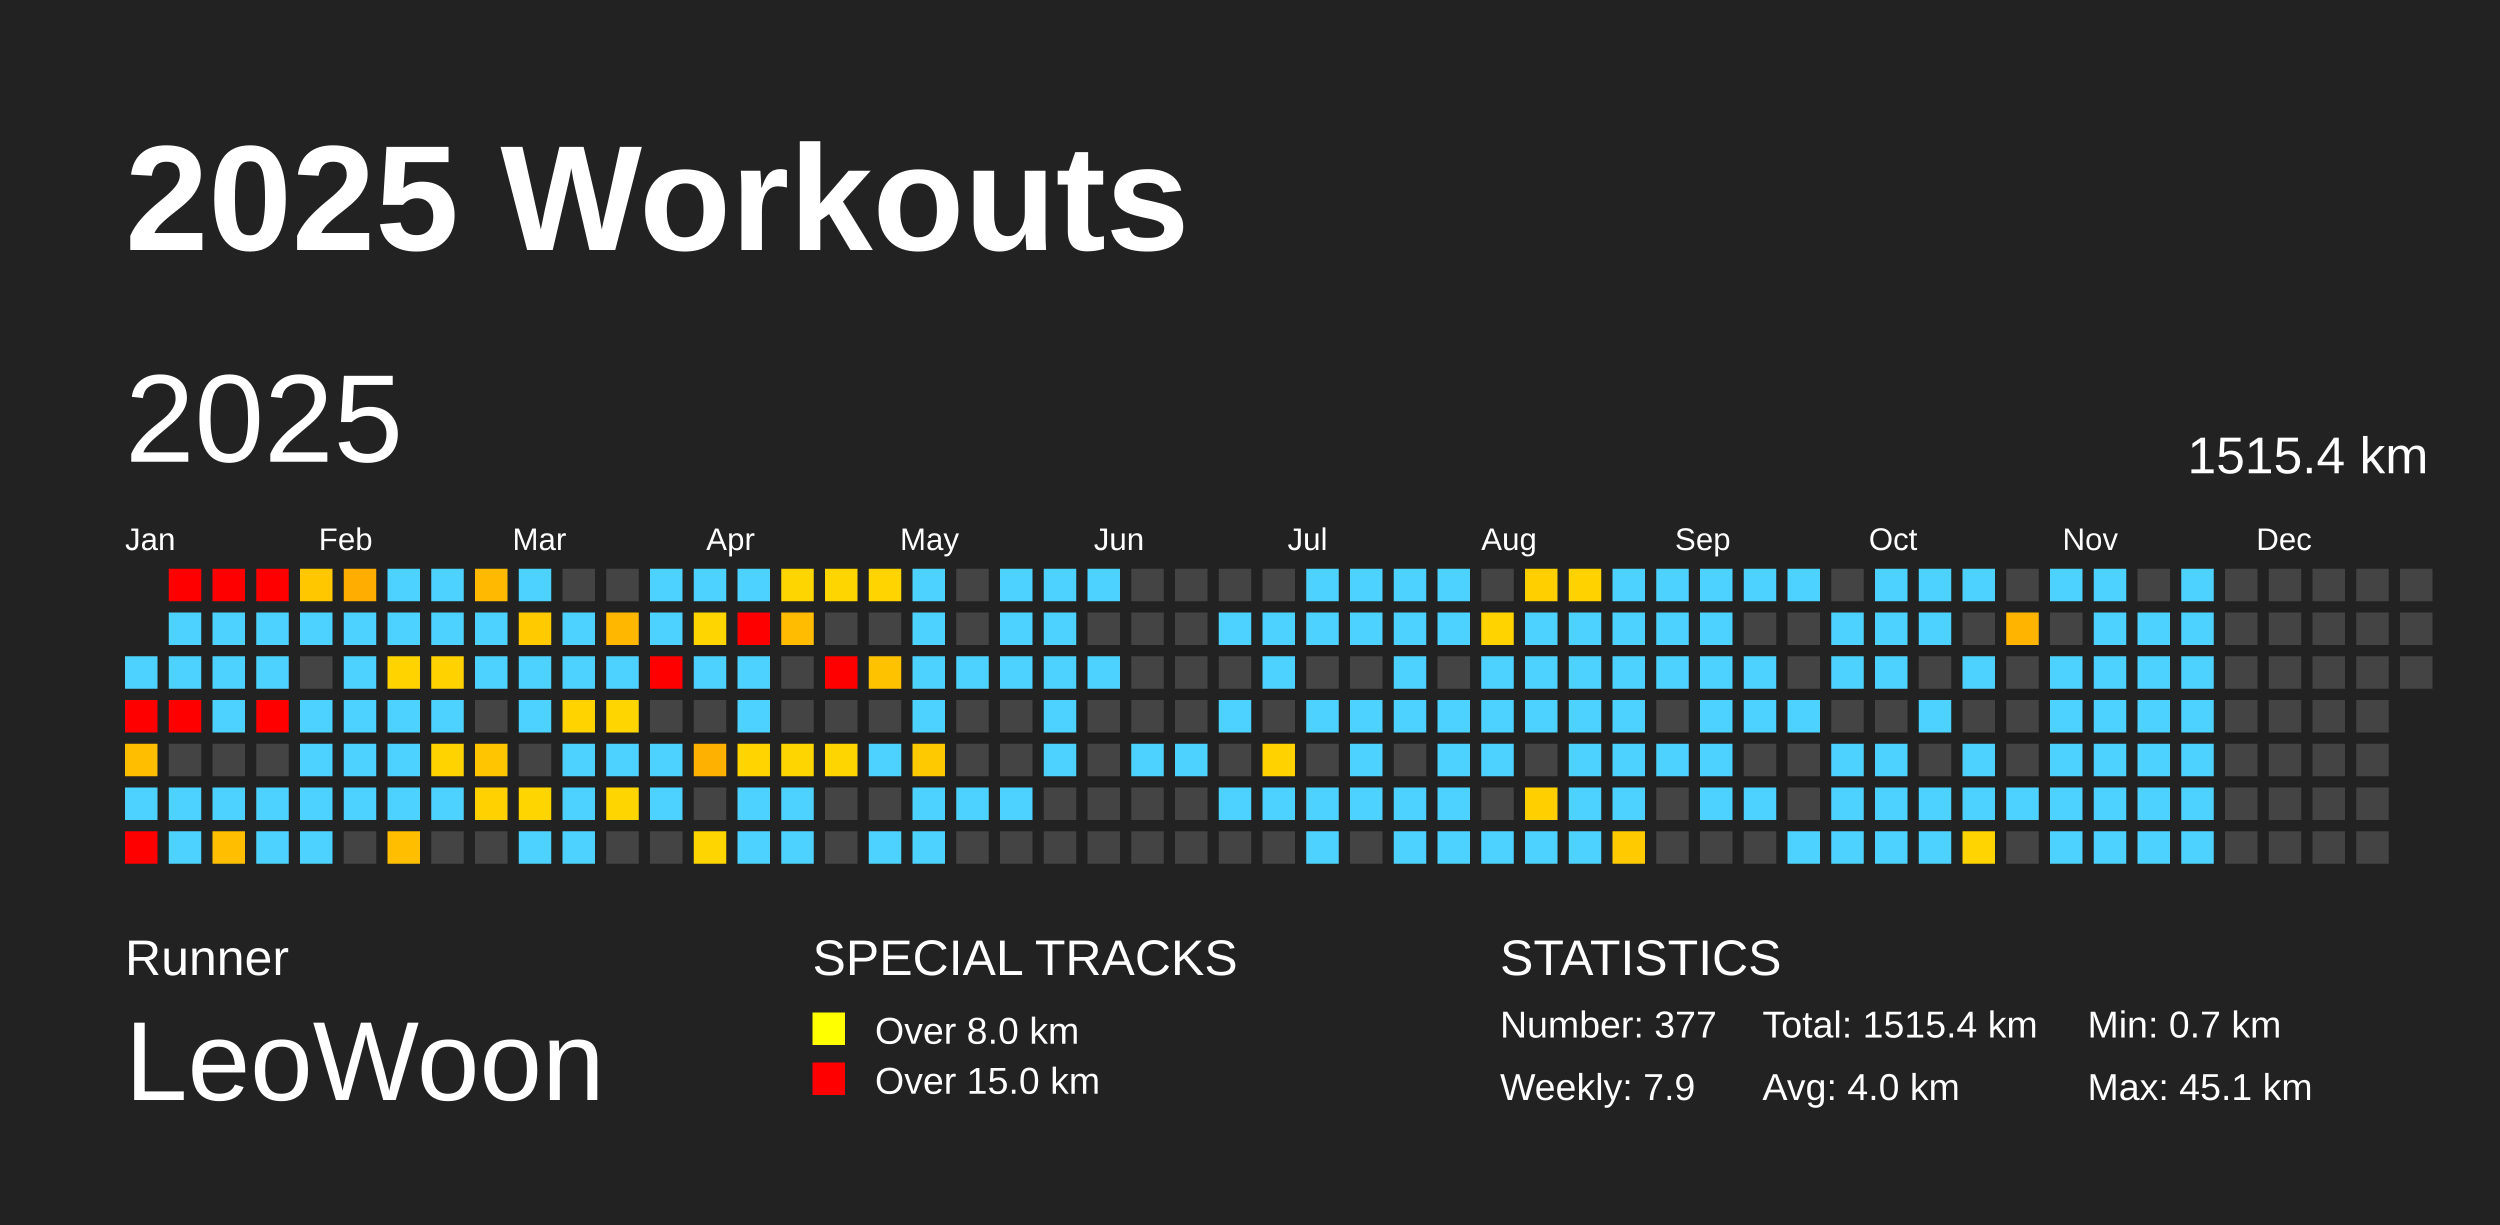
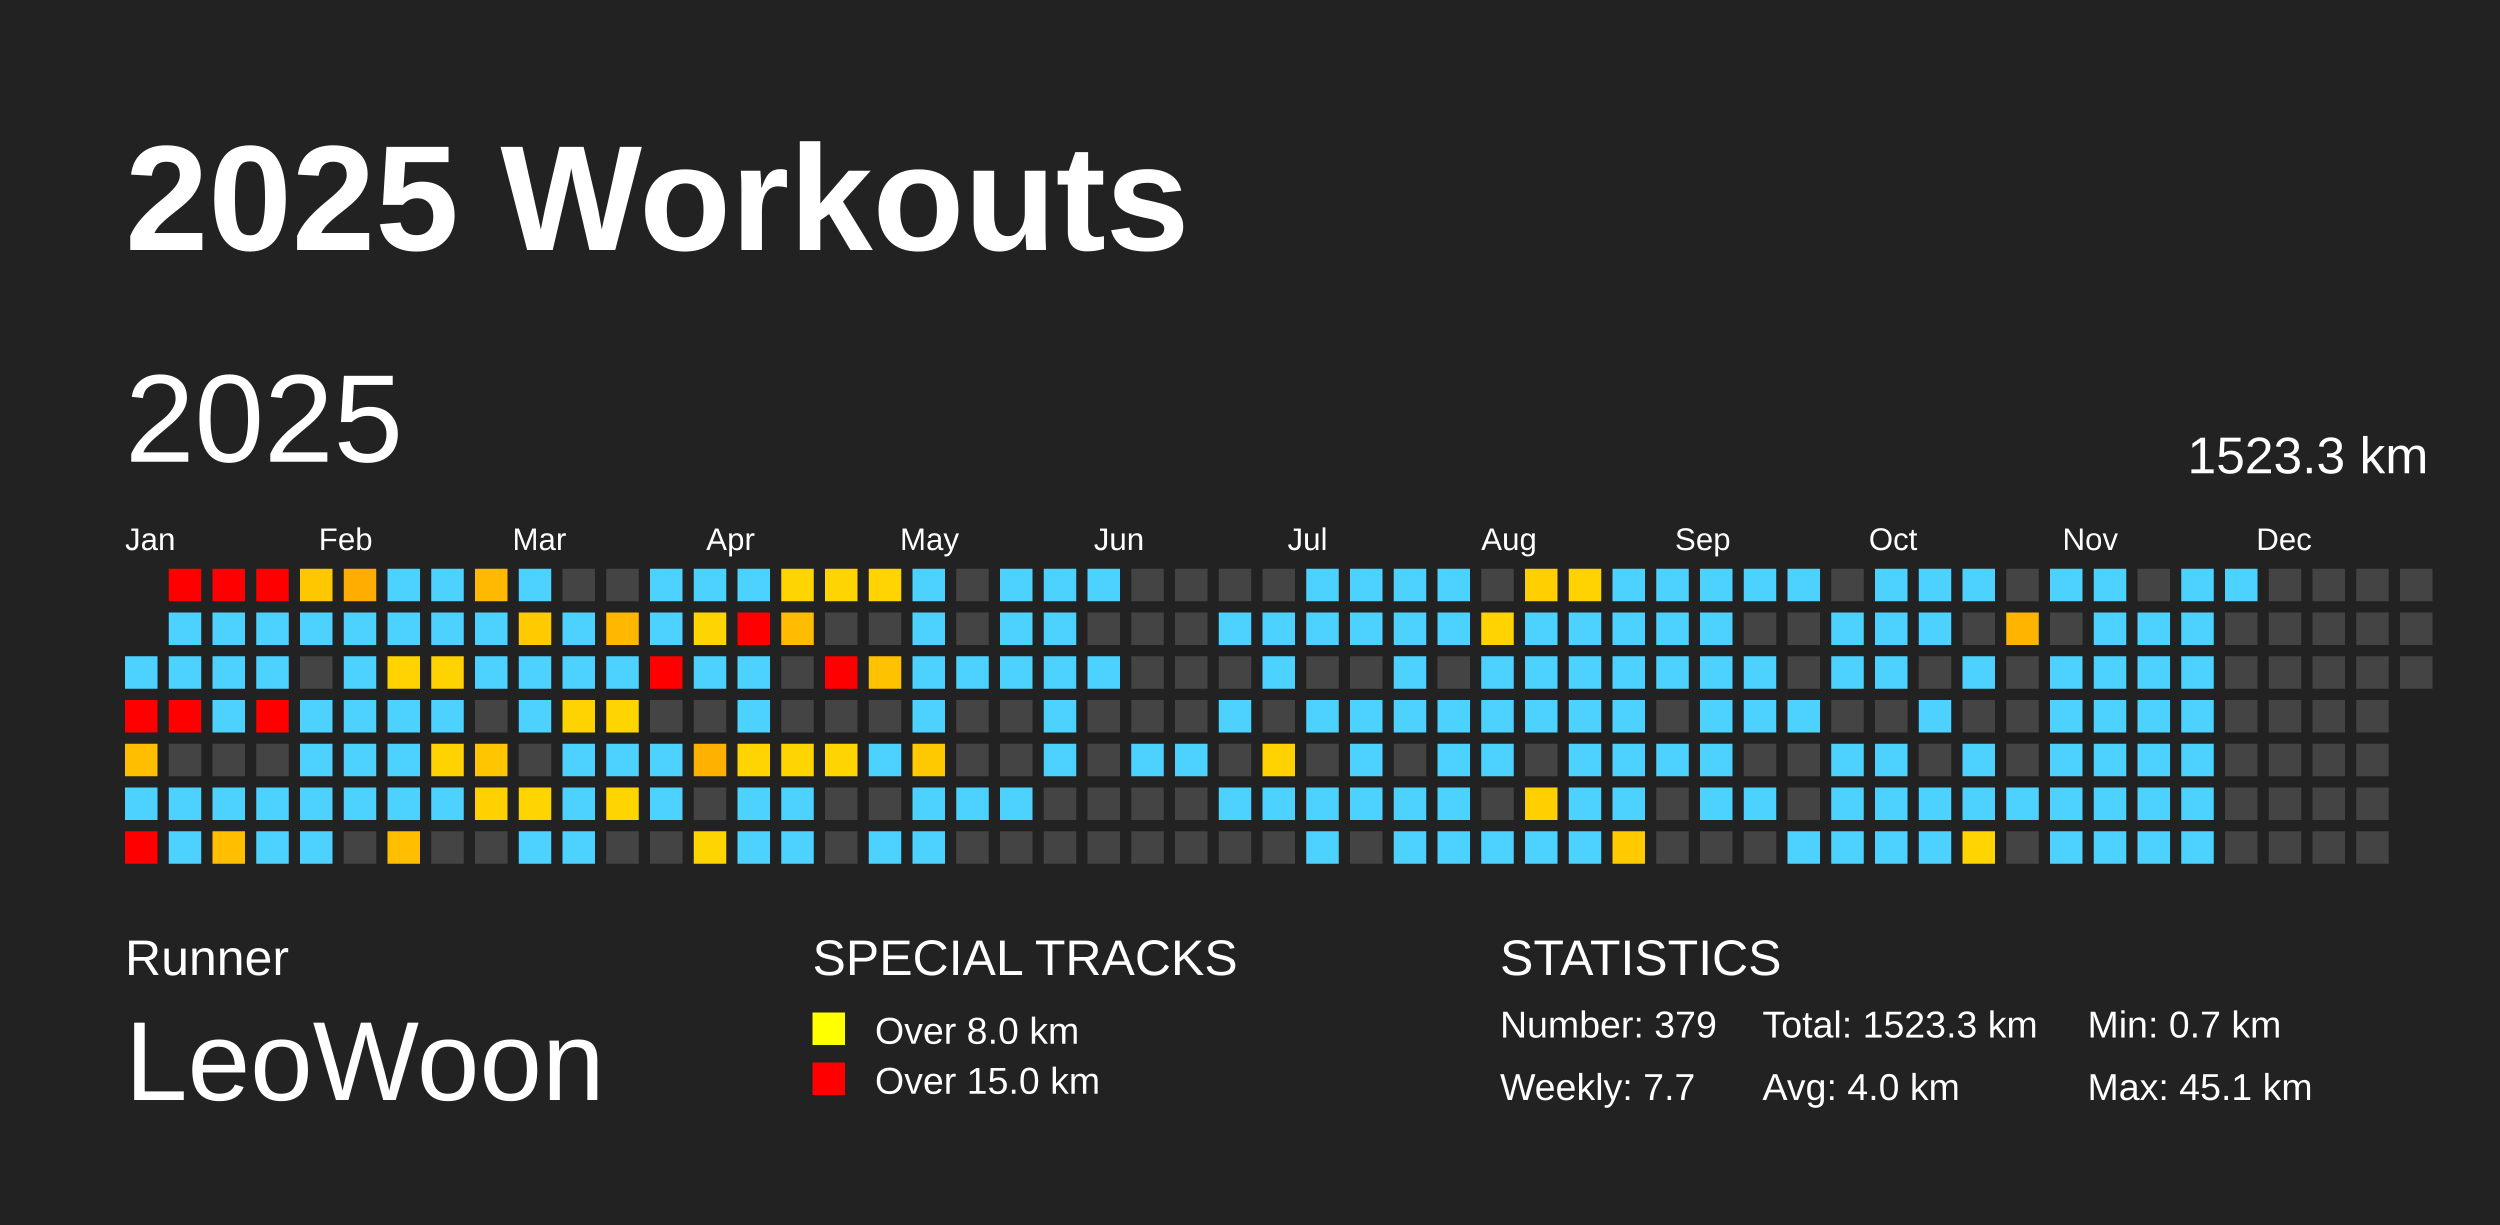
<svg xmlns="http://www.w3.org/2000/svg" baseProfile="full" height="98mm" version="1.1" viewBox="0,0,200,98" width="200mm">
  <defs />
  <rect fill="#222222" height="98" width="200" x="0" y="0" />
  <text fill="#FFFFFF" style="font-size:12px; font-family:Arial; font-weight:bold;" x="10" y="20">2025 Workouts</text>
  <text fill="#FFFFFF" style="font-size:4px; font-family:Arial" x="10" y="78">Runner</text>
  <text fill="#FFFFFF" style="font-size:9px; font-family:Arial" x="10" y="88">LeoWoon</text>
  <text fill="#FFFFFF" style="font-size:4px; font-family:Arial" x="65" y="78">SPECIAL TRACKS</text>
  <rect fill="yellow" height="2.6" width="2.6" x="65" y="81" />
  <text fill="#FFFFFF" style="font-size:3px; font-family:Arial" x="70" y="83.5">Over 8.0 km</text>
  <rect fill="red" height="2.6" width="2.6" x="65" y="85" />
  <text fill="#FFFFFF" style="font-size:3px; font-family:Arial" x="70" y="87.5">Over 15.0 km</text>
  <text fill="#FFFFFF" style="font-size:4px; font-family:Arial" x="120" y="78">STATISTICS</text>
-   <text fill="#FFFFFF" style="font-size:3px; font-family:Arial" x="120" y="83">Number: 377</text>
-   <text fill="#FFFFFF" style="font-size:3px; font-family:Arial" x="120" y="88">Weekly: 7.9</text>
-   <text fill="#FFFFFF" style="font-size:3px; font-family:Arial" x="141" y="83">Total: 1515.4 km</text>
+   <text fill="#FFFFFF" style="font-size:3px; font-family:Arial" x="120" y="83">Number: 379</text>
+   <text fill="#FFFFFF" style="font-size:3px; font-family:Arial" x="120" y="88">Weekly: 7.7</text>
+   <text fill="#FFFFFF" style="font-size:3px; font-family:Arial" x="141" y="83">Total: 1523.3 km</text>
  <text fill="#FFFFFF" style="font-size:3px; font-family:Arial" x="141" y="88">Avg: 4.0 km</text>
  <text fill="#FFFFFF" style="font-size:3px; font-family:Arial" x="167" y="83">Min: 0.7 km</text>
  <text fill="#FFFFFF" style="font-size:3px; font-family:Arial" x="167" y="88">Max: 45.1 km</text>
  <text dominant-baseline="hanging" fill="#FFFFFF" style="font-size:10.0px; font-family:Arial;" x="10" y="30">2025</text>
-   <text dominant-baseline="hanging" fill="#FFFFFF" style="font-size:4.125px; font-family:Arial;" x="175" y="35">1515.4 km</text>
+   <text dominant-baseline="hanging" fill="#FFFFFF" style="font-size:4.125px; font-family:Arial;" x="175" y="35">1523.3 km</text>
  <text fill="#FFFFFF" style="font-size:2.5px; font-family:Arial" x="10.0" y="44">Jan</text>
  <text fill="#FFFFFF" style="font-size:2.5px; font-family:Arial" x="25.5" y="44">Feb</text>
  <text fill="#FFFFFF" style="font-size:2.5px; font-family:Arial" x="41.0" y="44">Mar</text>
  <text fill="#FFFFFF" style="font-size:2.5px; font-family:Arial" x="56.5" y="44">Apr</text>
  <text fill="#FFFFFF" style="font-size:2.5px; font-family:Arial" x="72.0" y="44">May</text>
  <text fill="#FFFFFF" style="font-size:2.5px; font-family:Arial" x="87.5" y="44">Jun</text>
  <text fill="#FFFFFF" style="font-size:2.5px; font-family:Arial" x="103.0" y="44">Jul</text>
  <text fill="#FFFFFF" style="font-size:2.5px; font-family:Arial" x="118.5" y="44">Aug</text>
  <text fill="#FFFFFF" style="font-size:2.5px; font-family:Arial" x="134.0" y="44">Sep</text>
  <text fill="#FFFFFF" style="font-size:2.5px; font-family:Arial" x="149.5" y="44">Oct</text>
  <text fill="#FFFFFF" style="font-size:2.5px; font-family:Arial" x="165.0" y="44">Nov</text>
  <text fill="#FFFFFF" style="font-size:2.5px; font-family:Arial" x="180.5" y="44">Dec</text>
  <rect fill="#4dd2ff" height="2.6" width="2.6" x="10.0" y="52.5" />
  <rect fill="red" height="2.6" width="2.6" x="10.0" y="56.0" />
  <rect fill="#ffbe00" height="2.6" width="2.6" x="10.0" y="59.5" />
  <rect fill="#4dd2ff" height="2.6" width="2.6" x="10.0" y="63.0" />
  <rect fill="red" height="2.6" width="2.6" x="10.0" y="66.5" />
  <rect fill="red" height="2.6" width="2.6" x="13.5" y="45.5" />
  <rect fill="#4dd2ff" height="2.6" width="2.6" x="13.5" y="49.0" />
  <rect fill="#4dd2ff" height="2.6" width="2.6" x="13.5" y="52.5" />
  <rect fill="red" height="2.6" width="2.6" x="13.5" y="56.0" />
  <rect fill="#444444" height="2.6" width="2.6" x="13.5" y="59.5" />
  <rect fill="#4dd2ff" height="2.6" width="2.6" x="13.5" y="63.0" />
  <rect fill="#4dd2ff" height="2.6" width="2.6" x="13.5" y="66.5" />
  <rect fill="red" height="2.6" width="2.6" x="17.0" y="45.5" />
  <rect fill="#4dd2ff" height="2.6" width="2.6" x="17.0" y="49.0" />
  <rect fill="#4dd2ff" height="2.6" width="2.6" x="17.0" y="52.5" />
  <rect fill="#4dd2ff" height="2.6" width="2.6" x="17.0" y="56.0" />
  <rect fill="#444444" height="2.6" width="2.6" x="17.0" y="59.5" />
  <rect fill="#4dd2ff" height="2.6" width="2.6" x="17.0" y="63.0" />
  <rect fill="#ffbf00" height="2.6" width="2.6" x="17.0" y="66.5" />
  <rect fill="red" height="2.6" width="2.6" x="20.5" y="45.5" />
  <rect fill="#4dd2ff" height="2.6" width="2.6" x="20.5" y="49.0" />
  <rect fill="#4dd2ff" height="2.6" width="2.6" x="20.5" y="52.5" />
  <rect fill="red" height="2.6" width="2.6" x="20.5" y="56.0" />
  <rect fill="#444444" height="2.6" width="2.6" x="20.5" y="59.5" />
  <rect fill="#4dd2ff" height="2.6" width="2.6" x="20.5" y="63.0" />
  <rect fill="#4dd2ff" height="2.6" width="2.6" x="20.5" y="66.5" />
  <rect fill="#ffc700" height="2.6" width="2.6" x="24.0" y="45.5" />
  <rect fill="#4dd2ff" height="2.6" width="2.6" x="24.0" y="49.0" />
  <rect fill="#444444" height="2.6" width="2.6" x="24.0" y="52.5" />
  <rect fill="#4dd2ff" height="2.6" width="2.6" x="24.0" y="56.0" />
  <rect fill="#4dd2ff" height="2.6" width="2.6" x="24.0" y="59.5" />
  <rect fill="#4dd2ff" height="2.6" width="2.6" x="24.0" y="63.0" />
  <rect fill="#4dd2ff" height="2.6" width="2.6" x="24.0" y="66.5" />
  <rect fill="#ffad00" height="2.6" width="2.6" x="27.5" y="45.5" />
  <rect fill="#4dd2ff" height="2.6" width="2.6" x="27.5" y="49.0" />
  <rect fill="#4dd2ff" height="2.6" width="2.6" x="27.5" y="52.5" />
  <rect fill="#4dd2ff" height="2.6" width="2.6" x="27.5" y="56.0" />
  <rect fill="#4dd2ff" height="2.6" width="2.6" x="27.5" y="59.5" />
  <rect fill="#4dd2ff" height="2.6" width="2.6" x="27.5" y="63.0" />
  <rect fill="#444444" height="2.6" width="2.6" x="27.5" y="66.5" />
  <rect fill="#4dd2ff" height="2.6" width="2.6" x="31.0" y="45.5" />
  <rect fill="#4dd2ff" height="2.6" width="2.6" x="31.0" y="49.0" />
  <rect fill="#ffd300" height="2.6" width="2.6" x="31.0" y="52.5" />
  <rect fill="#4dd2ff" height="2.6" width="2.6" x="31.0" y="56.0" />
  <rect fill="#4dd2ff" height="2.6" width="2.6" x="31.0" y="59.5" />
  <rect fill="#4dd2ff" height="2.6" width="2.6" x="31.0" y="63.0" />
  <rect fill="#ffbf00" height="2.6" width="2.6" x="31.0" y="66.5" />
  <rect fill="#4dd2ff" height="2.6" width="2.6" x="34.5" y="45.5" />
  <rect fill="#4dd2ff" height="2.6" width="2.6" x="34.5" y="49.0" />
  <rect fill="#ffd200" height="2.6" width="2.6" x="34.5" y="52.5" />
  <rect fill="#4dd2ff" height="2.6" width="2.6" x="34.5" y="56.0" />
  <rect fill="#ffd300" height="2.6" width="2.6" x="34.5" y="59.5" />
  <rect fill="#4dd2ff" height="2.6" width="2.6" x="34.5" y="63.0" />
  <rect fill="#444444" height="2.6" width="2.6" x="34.5" y="66.5" />
  <rect fill="#ffba00" height="2.6" width="2.6" x="38.0" y="45.5" />
  <rect fill="#4dd2ff" height="2.6" width="2.6" x="38.0" y="49.0" />
  <rect fill="#4dd2ff" height="2.6" width="2.6" x="38.0" y="52.5" />
  <rect fill="#444444" height="2.6" width="2.6" x="38.0" y="56.0" />
  <rect fill="#ffc500" height="2.6" width="2.6" x="38.0" y="59.5" />
  <rect fill="#ffd100" height="2.6" width="2.6" x="38.0" y="63.0" />
  <rect fill="#444444" height="2.6" width="2.6" x="38.0" y="66.5" />
  <rect fill="#4dd2ff" height="2.6" width="2.6" x="41.5" y="45.5" />
  <rect fill="#ffca00" height="2.6" width="2.6" x="41.5" y="49.0" />
  <rect fill="#4dd2ff" height="2.6" width="2.6" x="41.5" y="52.5" />
  <rect fill="#4dd2ff" height="2.6" width="2.6" x="41.5" y="56.0" />
  <rect fill="#444444" height="2.6" width="2.6" x="41.5" y="59.5" />
  <rect fill="#ffd500" height="2.6" width="2.6" x="41.5" y="63.0" />
  <rect fill="#4dd2ff" height="2.6" width="2.6" x="41.5" y="66.5" />
  <rect fill="#444444" height="2.6" width="2.6" x="45.0" y="45.5" />
  <rect fill="#4dd2ff" height="2.6" width="2.6" x="45.0" y="49.0" />
  <rect fill="#4dd2ff" height="2.6" width="2.6" x="45.0" y="52.5" />
  <rect fill="#ffd300" height="2.6" width="2.6" x="45.0" y="56.0" />
  <rect fill="#4dd2ff" height="2.6" width="2.6" x="45.0" y="59.5" />
  <rect fill="#4dd2ff" height="2.6" width="2.6" x="45.0" y="63.0" />
  <rect fill="#4dd2ff" height="2.6" width="2.6" x="45.0" y="66.5" />
  <rect fill="#444444" height="2.6" width="2.6" x="48.5" y="45.5" />
  <rect fill="#ffb700" height="2.6" width="2.6" x="48.5" y="49.0" />
  <rect fill="#4dd2ff" height="2.6" width="2.6" x="48.5" y="52.5" />
  <rect fill="#ffd500" height="2.6" width="2.6" x="48.5" y="56.0" />
  <rect fill="#4dd2ff" height="2.6" width="2.6" x="48.5" y="59.5" />
  <rect fill="#ffd500" height="2.6" width="2.6" x="48.5" y="63.0" />
  <rect fill="#444444" height="2.6" width="2.6" x="48.5" y="66.5" />
  <rect fill="#4dd2ff" height="2.6" width="2.6" x="52.0" y="45.5" />
  <rect fill="#4dd2ff" height="2.6" width="2.6" x="52.0" y="49.0" />
  <rect fill="red" height="2.6" width="2.6" x="52.0" y="52.5" />
  <rect fill="#444444" height="2.6" width="2.6" x="52.0" y="56.0" />
  <rect fill="#4dd2ff" height="2.6" width="2.6" x="52.0" y="59.5" />
  <rect fill="#4dd2ff" height="2.6" width="2.6" x="52.0" y="63.0" />
  <rect fill="#444444" height="2.6" width="2.6" x="52.0" y="66.5" />
  <rect fill="#4dd2ff" height="2.6" width="2.6" x="55.5" y="45.5" />
  <rect fill="#ffd500" height="2.6" width="2.6" x="55.5" y="49.0" />
  <rect fill="#4dd2ff" height="2.6" width="2.6" x="55.5" y="52.5" />
  <rect fill="#444444" height="2.6" width="2.6" x="55.5" y="56.0" />
  <rect fill="#ffb100" height="2.6" width="2.6" x="55.5" y="59.5" />
  <rect fill="#444444" height="2.6" width="2.6" x="55.5" y="63.0" />
  <rect fill="#ffd500" height="2.6" width="2.6" x="55.5" y="66.5" />
  <rect fill="#4dd2ff" height="2.6" width="2.6" x="59.0" y="45.5" />
  <rect fill="red" height="2.6" width="2.6" x="59.0" y="49.0" />
  <rect fill="#4dd2ff" height="2.6" width="2.6" x="59.0" y="52.5" />
  <rect fill="#4dd2ff" height="2.6" width="2.6" x="59.0" y="56.0" />
  <rect fill="#ffd400" height="2.6" width="2.6" x="59.0" y="59.5" />
  <rect fill="#4dd2ff" height="2.6" width="2.6" x="59.0" y="63.0" />
  <rect fill="#4dd2ff" height="2.6" width="2.6" x="59.0" y="66.5" />
  <rect fill="#ffd500" height="2.6" width="2.6" x="62.5" y="45.5" />
  <rect fill="#ffbc00" height="2.6" width="2.6" x="62.5" y="49.0" />
  <rect fill="#444444" height="2.6" width="2.6" x="62.5" y="52.5" />
  <rect fill="#444444" height="2.6" width="2.6" x="62.5" y="56.0" />
  <rect fill="#ffd500" height="2.6" width="2.6" x="62.5" y="59.5" />
  <rect fill="#4dd2ff" height="2.6" width="2.6" x="62.5" y="63.0" />
  <rect fill="#4dd2ff" height="2.6" width="2.6" x="62.5" y="66.5" />
  <rect fill="#ffd500" height="2.6" width="2.6" x="66.0" y="45.5" />
  <rect fill="#444444" height="2.6" width="2.6" x="66.0" y="49.0" />
  <rect fill="red" height="2.6" width="2.6" x="66.0" y="52.5" />
  <rect fill="#444444" height="2.6" width="2.6" x="66.0" y="56.0" />
  <rect fill="#ffd500" height="2.6" width="2.6" x="66.0" y="59.5" />
  <rect fill="#444444" height="2.6" width="2.6" x="66.0" y="63.0" />
  <rect fill="#444444" height="2.6" width="2.6" x="66.0" y="66.5" />
  <rect fill="#ffd400" height="2.6" width="2.6" x="69.5" y="45.5" />
  <rect fill="#444444" height="2.6" width="2.6" x="69.5" y="49.0" />
  <rect fill="#ffc200" height="2.6" width="2.6" x="69.5" y="52.5" />
  <rect fill="#444444" height="2.6" width="2.6" x="69.5" y="56.0" />
  <rect fill="#4dd2ff" height="2.6" width="2.6" x="69.5" y="59.5" />
  <rect fill="#444444" height="2.6" width="2.6" x="69.5" y="63.0" />
  <rect fill="#4dd2ff" height="2.6" width="2.6" x="69.5" y="66.5" />
  <rect fill="#4dd2ff" height="2.6" width="2.6" x="73.0" y="45.5" />
  <rect fill="#4dd2ff" height="2.6" width="2.6" x="73.0" y="49.0" />
  <rect fill="#4dd2ff" height="2.6" width="2.6" x="73.0" y="52.5" />
  <rect fill="#4dd2ff" height="2.6" width="2.6" x="73.0" y="56.0" />
  <rect fill="#ffc900" height="2.6" width="2.6" x="73.0" y="59.5" />
  <rect fill="#4dd2ff" height="2.6" width="2.6" x="73.0" y="63.0" />
  <rect fill="#4dd2ff" height="2.6" width="2.6" x="73.0" y="66.5" />
  <rect fill="#444444" height="2.6" width="2.6" x="76.5" y="45.5" />
  <rect fill="#444444" height="2.6" width="2.6" x="76.5" y="49.0" />
  <rect fill="#4dd2ff" height="2.6" width="2.6" x="76.5" y="52.5" />
  <rect fill="#444444" height="2.6" width="2.6" x="76.5" y="56.0" />
  <rect fill="#444444" height="2.6" width="2.6" x="76.5" y="59.5" />
  <rect fill="#4dd2ff" height="2.6" width="2.6" x="76.5" y="63.0" />
  <rect fill="#444444" height="2.6" width="2.6" x="76.5" y="66.5" />
  <rect fill="#4dd2ff" height="2.6" width="2.6" x="80.0" y="45.5" />
  <rect fill="#4dd2ff" height="2.6" width="2.6" x="80.0" y="49.0" />
  <rect fill="#4dd2ff" height="2.6" width="2.6" x="80.0" y="52.5" />
  <rect fill="#444444" height="2.6" width="2.6" x="80.0" y="56.0" />
  <rect fill="#444444" height="2.6" width="2.6" x="80.0" y="59.5" />
  <rect fill="#4dd2ff" height="2.6" width="2.6" x="80.0" y="63.0" />
  <rect fill="#444444" height="2.6" width="2.6" x="80.0" y="66.5" />
  <rect fill="#4dd2ff" height="2.6" width="2.6" x="83.5" y="45.5" />
  <rect fill="#4dd2ff" height="2.6" width="2.6" x="83.5" y="49.0" />
  <rect fill="#4dd2ff" height="2.6" width="2.6" x="83.5" y="52.5" />
  <rect fill="#4dd2ff" height="2.6" width="2.6" x="83.5" y="56.0" />
  <rect fill="#4dd2ff" height="2.6" width="2.6" x="83.5" y="59.5" />
  <rect fill="#444444" height="2.6" width="2.6" x="83.5" y="63.0" />
  <rect fill="#444444" height="2.6" width="2.6" x="83.5" y="66.5" />
  <rect fill="#4dd2ff" height="2.6" width="2.6" x="87.0" y="45.5" />
  <rect fill="#444444" height="2.6" width="2.6" x="87.0" y="49.0" />
  <rect fill="#4dd2ff" height="2.6" width="2.6" x="87.0" y="52.5" />
  <rect fill="#444444" height="2.6" width="2.6" x="87.0" y="56.0" />
  <rect fill="#444444" height="2.6" width="2.6" x="87.0" y="59.5" />
  <rect fill="#444444" height="2.6" width="2.6" x="87.0" y="63.0" />
  <rect fill="#444444" height="2.6" width="2.6" x="87.0" y="66.5" />
  <rect fill="#444444" height="2.6" width="2.6" x="90.5" y="45.5" />
  <rect fill="#444444" height="2.6" width="2.6" x="90.5" y="49.0" />
  <rect fill="#444444" height="2.6" width="2.6" x="90.5" y="52.5" />
  <rect fill="#444444" height="2.6" width="2.6" x="90.5" y="56.0" />
  <rect fill="#4dd2ff" height="2.6" width="2.6" x="90.5" y="59.5" />
  <rect fill="#444444" height="2.6" width="2.6" x="90.5" y="63.0" />
  <rect fill="#444444" height="2.6" width="2.6" x="90.5" y="66.5" />
  <rect fill="#444444" height="2.6" width="2.6" x="94.0" y="45.5" />
  <rect fill="#444444" height="2.6" width="2.6" x="94.0" y="49.0" />
  <rect fill="#444444" height="2.6" width="2.6" x="94.0" y="52.5" />
  <rect fill="#444444" height="2.6" width="2.6" x="94.0" y="56.0" />
  <rect fill="#4dd2ff" height="2.6" width="2.6" x="94.0" y="59.5" />
  <rect fill="#444444" height="2.6" width="2.6" x="94.0" y="63.0" />
  <rect fill="#444444" height="2.6" width="2.6" x="94.0" y="66.5" />
  <rect fill="#444444" height="2.6" width="2.6" x="97.5" y="45.5" />
  <rect fill="#4dd2ff" height="2.6" width="2.6" x="97.5" y="49.0" />
  <rect fill="#444444" height="2.6" width="2.6" x="97.5" y="52.5" />
  <rect fill="#4dd2ff" height="2.6" width="2.6" x="97.5" y="56.0" />
  <rect fill="#444444" height="2.6" width="2.6" x="97.5" y="59.5" />
  <rect fill="#4dd2ff" height="2.6" width="2.6" x="97.5" y="63.0" />
  <rect fill="#444444" height="2.6" width="2.6" x="97.5" y="66.5" />
  <rect fill="#444444" height="2.6" width="2.6" x="101.0" y="45.5" />
  <rect fill="#4dd2ff" height="2.6" width="2.6" x="101.0" y="49.0" />
  <rect fill="#4dd2ff" height="2.6" width="2.6" x="101.0" y="52.5" />
  <rect fill="#444444" height="2.6" width="2.6" x="101.0" y="56.0" />
  <rect fill="#ffd200" height="2.6" width="2.6" x="101.0" y="59.5" />
  <rect fill="#4dd2ff" height="2.6" width="2.6" x="101.0" y="63.0" />
  <rect fill="#444444" height="2.6" width="2.6" x="101.0" y="66.5" />
  <rect fill="#4dd2ff" height="2.6" width="2.6" x="104.5" y="45.5" />
  <rect fill="#4dd2ff" height="2.6" width="2.6" x="104.5" y="49.0" />
  <rect fill="#444444" height="2.6" width="2.6" x="104.5" y="52.5" />
  <rect fill="#4dd2ff" height="2.6" width="2.6" x="104.5" y="56.0" />
  <rect fill="#444444" height="2.6" width="2.6" x="104.5" y="59.5" />
  <rect fill="#4dd2ff" height="2.6" width="2.6" x="104.5" y="63.0" />
  <rect fill="#4dd2ff" height="2.6" width="2.6" x="104.5" y="66.5" />
  <rect fill="#4dd2ff" height="2.6" width="2.6" x="108.0" y="45.5" />
  <rect fill="#4dd2ff" height="2.6" width="2.6" x="108.0" y="49.0" />
  <rect fill="#444444" height="2.6" width="2.6" x="108.0" y="52.5" />
  <rect fill="#4dd2ff" height="2.6" width="2.6" x="108.0" y="56.0" />
  <rect fill="#4dd2ff" height="2.6" width="2.6" x="108.0" y="59.5" />
  <rect fill="#4dd2ff" height="2.6" width="2.6" x="108.0" y="63.0" />
  <rect fill="#444444" height="2.6" width="2.6" x="108.0" y="66.5" />
  <rect fill="#4dd2ff" height="2.6" width="2.6" x="111.5" y="45.5" />
  <rect fill="#4dd2ff" height="2.6" width="2.6" x="111.5" y="49.0" />
  <rect fill="#4dd2ff" height="2.6" width="2.6" x="111.5" y="52.5" />
  <rect fill="#4dd2ff" height="2.6" width="2.6" x="111.5" y="56.0" />
  <rect fill="#444444" height="2.6" width="2.6" x="111.5" y="59.5" />
  <rect fill="#4dd2ff" height="2.6" width="2.6" x="111.5" y="63.0" />
  <rect fill="#4dd2ff" height="2.6" width="2.6" x="111.5" y="66.5" />
  <rect fill="#4dd2ff" height="2.6" width="2.6" x="115.0" y="45.5" />
  <rect fill="#4dd2ff" height="2.6" width="2.6" x="115.0" y="49.0" />
  <rect fill="#444444" height="2.6" width="2.6" x="115.0" y="52.5" />
  <rect fill="#4dd2ff" height="2.6" width="2.6" x="115.0" y="56.0" />
  <rect fill="#4dd2ff" height="2.6" width="2.6" x="115.0" y="59.5" />
  <rect fill="#4dd2ff" height="2.6" width="2.6" x="115.0" y="63.0" />
  <rect fill="#4dd2ff" height="2.6" width="2.6" x="115.0" y="66.5" />
  <rect fill="#444444" height="2.6" width="2.6" x="118.5" y="45.5" />
  <rect fill="#ffd300" height="2.6" width="2.6" x="118.5" y="49.0" />
  <rect fill="#4dd2ff" height="2.6" width="2.6" x="118.5" y="52.5" />
  <rect fill="#4dd2ff" height="2.6" width="2.6" x="118.5" y="56.0" />
  <rect fill="#4dd2ff" height="2.6" width="2.6" x="118.5" y="59.5" />
  <rect fill="#444444" height="2.6" width="2.6" x="118.5" y="63.0" />
  <rect fill="#4dd2ff" height="2.6" width="2.6" x="118.5" y="66.5" />
  <rect fill="#ffcf00" height="2.6" width="2.6" x="122.0" y="45.5" />
  <rect fill="#4dd2ff" height="2.6" width="2.6" x="122.0" y="49.0" />
  <rect fill="#4dd2ff" height="2.6" width="2.6" x="122.0" y="52.5" />
  <rect fill="#4dd2ff" height="2.6" width="2.6" x="122.0" y="56.0" />
  <rect fill="#444444" height="2.6" width="2.6" x="122.0" y="59.5" />
  <rect fill="#ffcf00" height="2.6" width="2.6" x="122.0" y="63.0" />
  <rect fill="#4dd2ff" height="2.6" width="2.6" x="122.0" y="66.5" />
  <rect fill="#ffd200" height="2.6" width="2.6" x="125.5" y="45.5" />
  <rect fill="#4dd2ff" height="2.6" width="2.6" x="125.5" y="49.0" />
  <rect fill="#4dd2ff" height="2.6" width="2.6" x="125.5" y="52.5" />
  <rect fill="#4dd2ff" height="2.6" width="2.6" x="125.5" y="56.0" />
  <rect fill="#4dd2ff" height="2.6" width="2.6" x="125.5" y="59.5" />
  <rect fill="#4dd2ff" height="2.6" width="2.6" x="125.5" y="63.0" />
  <rect fill="#4dd2ff" height="2.6" width="2.6" x="125.5" y="66.5" />
  <rect fill="#4dd2ff" height="2.6" width="2.6" x="129.0" y="45.5" />
  <rect fill="#4dd2ff" height="2.6" width="2.6" x="129.0" y="49.0" />
  <rect fill="#4dd2ff" height="2.6" width="2.6" x="129.0" y="52.5" />
  <rect fill="#4dd2ff" height="2.6" width="2.6" x="129.0" y="56.0" />
  <rect fill="#4dd2ff" height="2.6" width="2.6" x="129.0" y="59.5" />
  <rect fill="#4dd2ff" height="2.6" width="2.6" x="129.0" y="63.0" />
  <rect fill="#ffcb00" height="2.6" width="2.6" x="129.0" y="66.5" />
  <rect fill="#4dd2ff" height="2.6" width="2.6" x="132.5" y="45.5" />
  <rect fill="#4dd2ff" height="2.6" width="2.6" x="132.5" y="49.0" />
  <rect fill="#4dd2ff" height="2.6" width="2.6" x="132.5" y="52.5" />
  <rect fill="#444444" height="2.6" width="2.6" x="132.5" y="56.0" />
  <rect fill="#4dd2ff" height="2.6" width="2.6" x="132.5" y="59.5" />
  <rect fill="#444444" height="2.6" width="2.6" x="132.5" y="63.0" />
  <rect fill="#444444" height="2.6" width="2.6" x="132.5" y="66.5" />
  <rect fill="#4dd2ff" height="2.6" width="2.6" x="136.0" y="45.5" />
  <rect fill="#4dd2ff" height="2.6" width="2.6" x="136.0" y="49.0" />
  <rect fill="#4dd2ff" height="2.6" width="2.6" x="136.0" y="52.5" />
  <rect fill="#4dd2ff" height="2.6" width="2.6" x="136.0" y="56.0" />
  <rect fill="#4dd2ff" height="2.6" width="2.6" x="136.0" y="59.5" />
  <rect fill="#4dd2ff" height="2.6" width="2.6" x="136.0" y="63.0" />
  <rect fill="#444444" height="2.6" width="2.6" x="136.0" y="66.5" />
  <rect fill="#4dd2ff" height="2.6" width="2.6" x="139.5" y="45.5" />
  <rect fill="#444444" height="2.6" width="2.6" x="139.5" y="49.0" />
  <rect fill="#4dd2ff" height="2.6" width="2.6" x="139.5" y="52.5" />
  <rect fill="#4dd2ff" height="2.6" width="2.6" x="139.5" y="56.0" />
  <rect fill="#444444" height="2.6" width="2.6" x="139.5" y="59.5" />
  <rect fill="#4dd2ff" height="2.6" width="2.6" x="139.5" y="63.0" />
  <rect fill="#444444" height="2.6" width="2.6" x="139.5" y="66.5" />
  <rect fill="#4dd2ff" height="2.6" width="2.6" x="143.0" y="45.5" />
  <rect fill="#444444" height="2.6" width="2.6" x="143.0" y="49.0" />
  <rect fill="#444444" height="2.6" width="2.6" x="143.0" y="52.5" />
  <rect fill="#4dd2ff" height="2.6" width="2.6" x="143.0" y="56.0" />
  <rect fill="#444444" height="2.6" width="2.6" x="143.0" y="59.5" />
  <rect fill="#444444" height="2.6" width="2.6" x="143.0" y="63.0" />
  <rect fill="#4dd2ff" height="2.6" width="2.6" x="143.0" y="66.5" />
  <rect fill="#444444" height="2.6" width="2.6" x="146.5" y="45.5" />
  <rect fill="#4dd2ff" height="2.6" width="2.6" x="146.5" y="49.0" />
  <rect fill="#4dd2ff" height="2.6" width="2.6" x="146.5" y="52.5" />
  <rect fill="#444444" height="2.6" width="2.6" x="146.5" y="56.0" />
  <rect fill="#4dd2ff" height="2.6" width="2.6" x="146.5" y="59.5" />
  <rect fill="#4dd2ff" height="2.6" width="2.6" x="146.5" y="63.0" />
  <rect fill="#4dd2ff" height="2.6" width="2.6" x="146.5" y="66.5" />
  <rect fill="#4dd2ff" height="2.6" width="2.6" x="150.0" y="45.5" />
  <rect fill="#4dd2ff" height="2.6" width="2.6" x="150.0" y="49.0" />
  <rect fill="#4dd2ff" height="2.6" width="2.6" x="150.0" y="52.5" />
  <rect fill="#444444" height="2.6" width="2.6" x="150.0" y="56.0" />
  <rect fill="#4dd2ff" height="2.6" width="2.6" x="150.0" y="59.5" />
  <rect fill="#4dd2ff" height="2.6" width="2.6" x="150.0" y="63.0" />
  <rect fill="#4dd2ff" height="2.6" width="2.6" x="150.0" y="66.5" />
  <rect fill="#4dd2ff" height="2.6" width="2.6" x="153.5" y="45.5" />
  <rect fill="#4dd2ff" height="2.6" width="2.6" x="153.5" y="49.0" />
  <rect fill="#444444" height="2.6" width="2.6" x="153.5" y="52.5" />
  <rect fill="#4dd2ff" height="2.6" width="2.6" x="153.5" y="56.0" />
  <rect fill="#444444" height="2.6" width="2.6" x="153.5" y="59.5" />
  <rect fill="#4dd2ff" height="2.6" width="2.6" x="153.5" y="63.0" />
  <rect fill="#4dd2ff" height="2.6" width="2.6" x="153.5" y="66.5" />
  <rect fill="#4dd2ff" height="2.6" width="2.6" x="157.0" y="45.5" />
  <rect fill="#444444" height="2.6" width="2.6" x="157.0" y="49.0" />
  <rect fill="#4dd2ff" height="2.6" width="2.6" x="157.0" y="52.5" />
  <rect fill="#444444" height="2.6" width="2.6" x="157.0" y="56.0" />
  <rect fill="#4dd2ff" height="2.6" width="2.6" x="157.0" y="59.5" />
  <rect fill="#4dd2ff" height="2.6" width="2.6" x="157.0" y="63.0" />
  <rect fill="#ffd400" height="2.6" width="2.6" x="157.0" y="66.5" />
  <rect fill="#444444" height="2.6" width="2.6" x="160.5" y="45.5" />
  <rect fill="#ffb400" height="2.6" width="2.6" x="160.5" y="49.0" />
  <rect fill="#444444" height="2.6" width="2.6" x="160.5" y="52.5" />
  <rect fill="#444444" height="2.6" width="2.6" x="160.5" y="56.0" />
  <rect fill="#444444" height="2.6" width="2.6" x="160.5" y="59.5" />
  <rect fill="#4dd2ff" height="2.6" width="2.6" x="160.5" y="63.0" />
  <rect fill="#444444" height="2.6" width="2.6" x="160.5" y="66.5" />
  <rect fill="#4dd2ff" height="2.6" width="2.6" x="164.0" y="45.5" />
  <rect fill="#444444" height="2.6" width="2.6" x="164.0" y="49.0" />
  <rect fill="#4dd2ff" height="2.6" width="2.6" x="164.0" y="52.5" />
  <rect fill="#4dd2ff" height="2.6" width="2.6" x="164.0" y="56.0" />
  <rect fill="#4dd2ff" height="2.6" width="2.6" x="164.0" y="59.5" />
  <rect fill="#4dd2ff" height="2.6" width="2.6" x="164.0" y="63.0" />
  <rect fill="#4dd2ff" height="2.6" width="2.6" x="164.0" y="66.5" />
  <rect fill="#4dd2ff" height="2.6" width="2.6" x="167.5" y="45.5" />
  <rect fill="#4dd2ff" height="2.6" width="2.6" x="167.5" y="49.0" />
  <rect fill="#4dd2ff" height="2.6" width="2.6" x="167.5" y="52.5" />
  <rect fill="#4dd2ff" height="2.6" width="2.6" x="167.5" y="56.0" />
  <rect fill="#4dd2ff" height="2.6" width="2.6" x="167.5" y="59.5" />
  <rect fill="#4dd2ff" height="2.6" width="2.6" x="167.5" y="63.0" />
  <rect fill="#4dd2ff" height="2.6" width="2.6" x="167.5" y="66.5" />
  <rect fill="#444444" height="2.6" width="2.6" x="171.0" y="45.5" />
  <rect fill="#4dd2ff" height="2.6" width="2.6" x="171.0" y="49.0" />
  <rect fill="#4dd2ff" height="2.6" width="2.6" x="171.0" y="52.5" />
  <rect fill="#4dd2ff" height="2.6" width="2.6" x="171.0" y="56.0" />
  <rect fill="#4dd2ff" height="2.6" width="2.6" x="171.0" y="59.5" />
  <rect fill="#4dd2ff" height="2.6" width="2.6" x="171.0" y="63.0" />
  <rect fill="#4dd2ff" height="2.6" width="2.6" x="171.0" y="66.5" />
  <rect fill="#4dd2ff" height="2.6" width="2.6" x="174.5" y="45.5" />
  <rect fill="#4dd2ff" height="2.6" width="2.6" x="174.5" y="49.0" />
  <rect fill="#4dd2ff" height="2.6" width="2.6" x="174.5" y="52.5" />
  <rect fill="#4dd2ff" height="2.6" width="2.6" x="174.5" y="56.0" />
  <rect fill="#4dd2ff" height="2.6" width="2.6" x="174.5" y="59.5" />
  <rect fill="#4dd2ff" height="2.6" width="2.6" x="174.5" y="63.0" />
  <rect fill="#4dd2ff" height="2.6" width="2.6" x="174.5" y="66.5" />
-   <rect fill="#444444" height="2.6" width="2.6" x="178.0" y="45.5" />
+   <rect fill="#4dd2ff" height="2.6" width="2.6" x="178.0" y="45.5" />
  <rect fill="#444444" height="2.6" width="2.6" x="178.0" y="49.0" />
  <rect fill="#444444" height="2.6" width="2.6" x="178.0" y="52.5" />
  <rect fill="#444444" height="2.6" width="2.6" x="178.0" y="56.0" />
  <rect fill="#444444" height="2.6" width="2.6" x="178.0" y="59.5" />
  <rect fill="#444444" height="2.6" width="2.6" x="178.0" y="63.0" />
  <rect fill="#444444" height="2.6" width="2.6" x="178.0" y="66.5" />
  <rect fill="#444444" height="2.6" width="2.6" x="181.5" y="45.5" />
  <rect fill="#444444" height="2.6" width="2.6" x="181.5" y="49.0" />
  <rect fill="#444444" height="2.6" width="2.6" x="181.5" y="52.5" />
  <rect fill="#444444" height="2.6" width="2.6" x="181.5" y="56.0" />
  <rect fill="#444444" height="2.6" width="2.6" x="181.5" y="59.5" />
  <rect fill="#444444" height="2.6" width="2.6" x="181.5" y="63.0" />
  <rect fill="#444444" height="2.6" width="2.6" x="181.5" y="66.5" />
  <rect fill="#444444" height="2.6" width="2.6" x="185.0" y="45.5" />
  <rect fill="#444444" height="2.6" width="2.6" x="185.0" y="49.0" />
  <rect fill="#444444" height="2.6" width="2.6" x="185.0" y="52.5" />
  <rect fill="#444444" height="2.6" width="2.6" x="185.0" y="56.0" />
  <rect fill="#444444" height="2.6" width="2.6" x="185.0" y="59.5" />
  <rect fill="#444444" height="2.6" width="2.6" x="185.0" y="63.0" />
  <rect fill="#444444" height="2.6" width="2.6" x="185.0" y="66.5" />
  <rect fill="#444444" height="2.6" width="2.6" x="188.5" y="45.5" />
  <rect fill="#444444" height="2.6" width="2.6" x="188.5" y="49.0" />
  <rect fill="#444444" height="2.6" width="2.6" x="188.5" y="52.5" />
  <rect fill="#444444" height="2.6" width="2.6" x="188.5" y="56.0" />
  <rect fill="#444444" height="2.6" width="2.6" x="188.5" y="59.5" />
  <rect fill="#444444" height="2.6" width="2.6" x="188.5" y="63.0" />
  <rect fill="#444444" height="2.6" width="2.6" x="188.5" y="66.5" />
  <rect fill="#444444" height="2.6" width="2.6" x="192.0" y="45.5" />
  <rect fill="#444444" height="2.6" width="2.6" x="192.0" y="49.0" />
  <rect fill="#444444" height="2.6" width="2.6" x="192.0" y="52.5" />
</svg>
